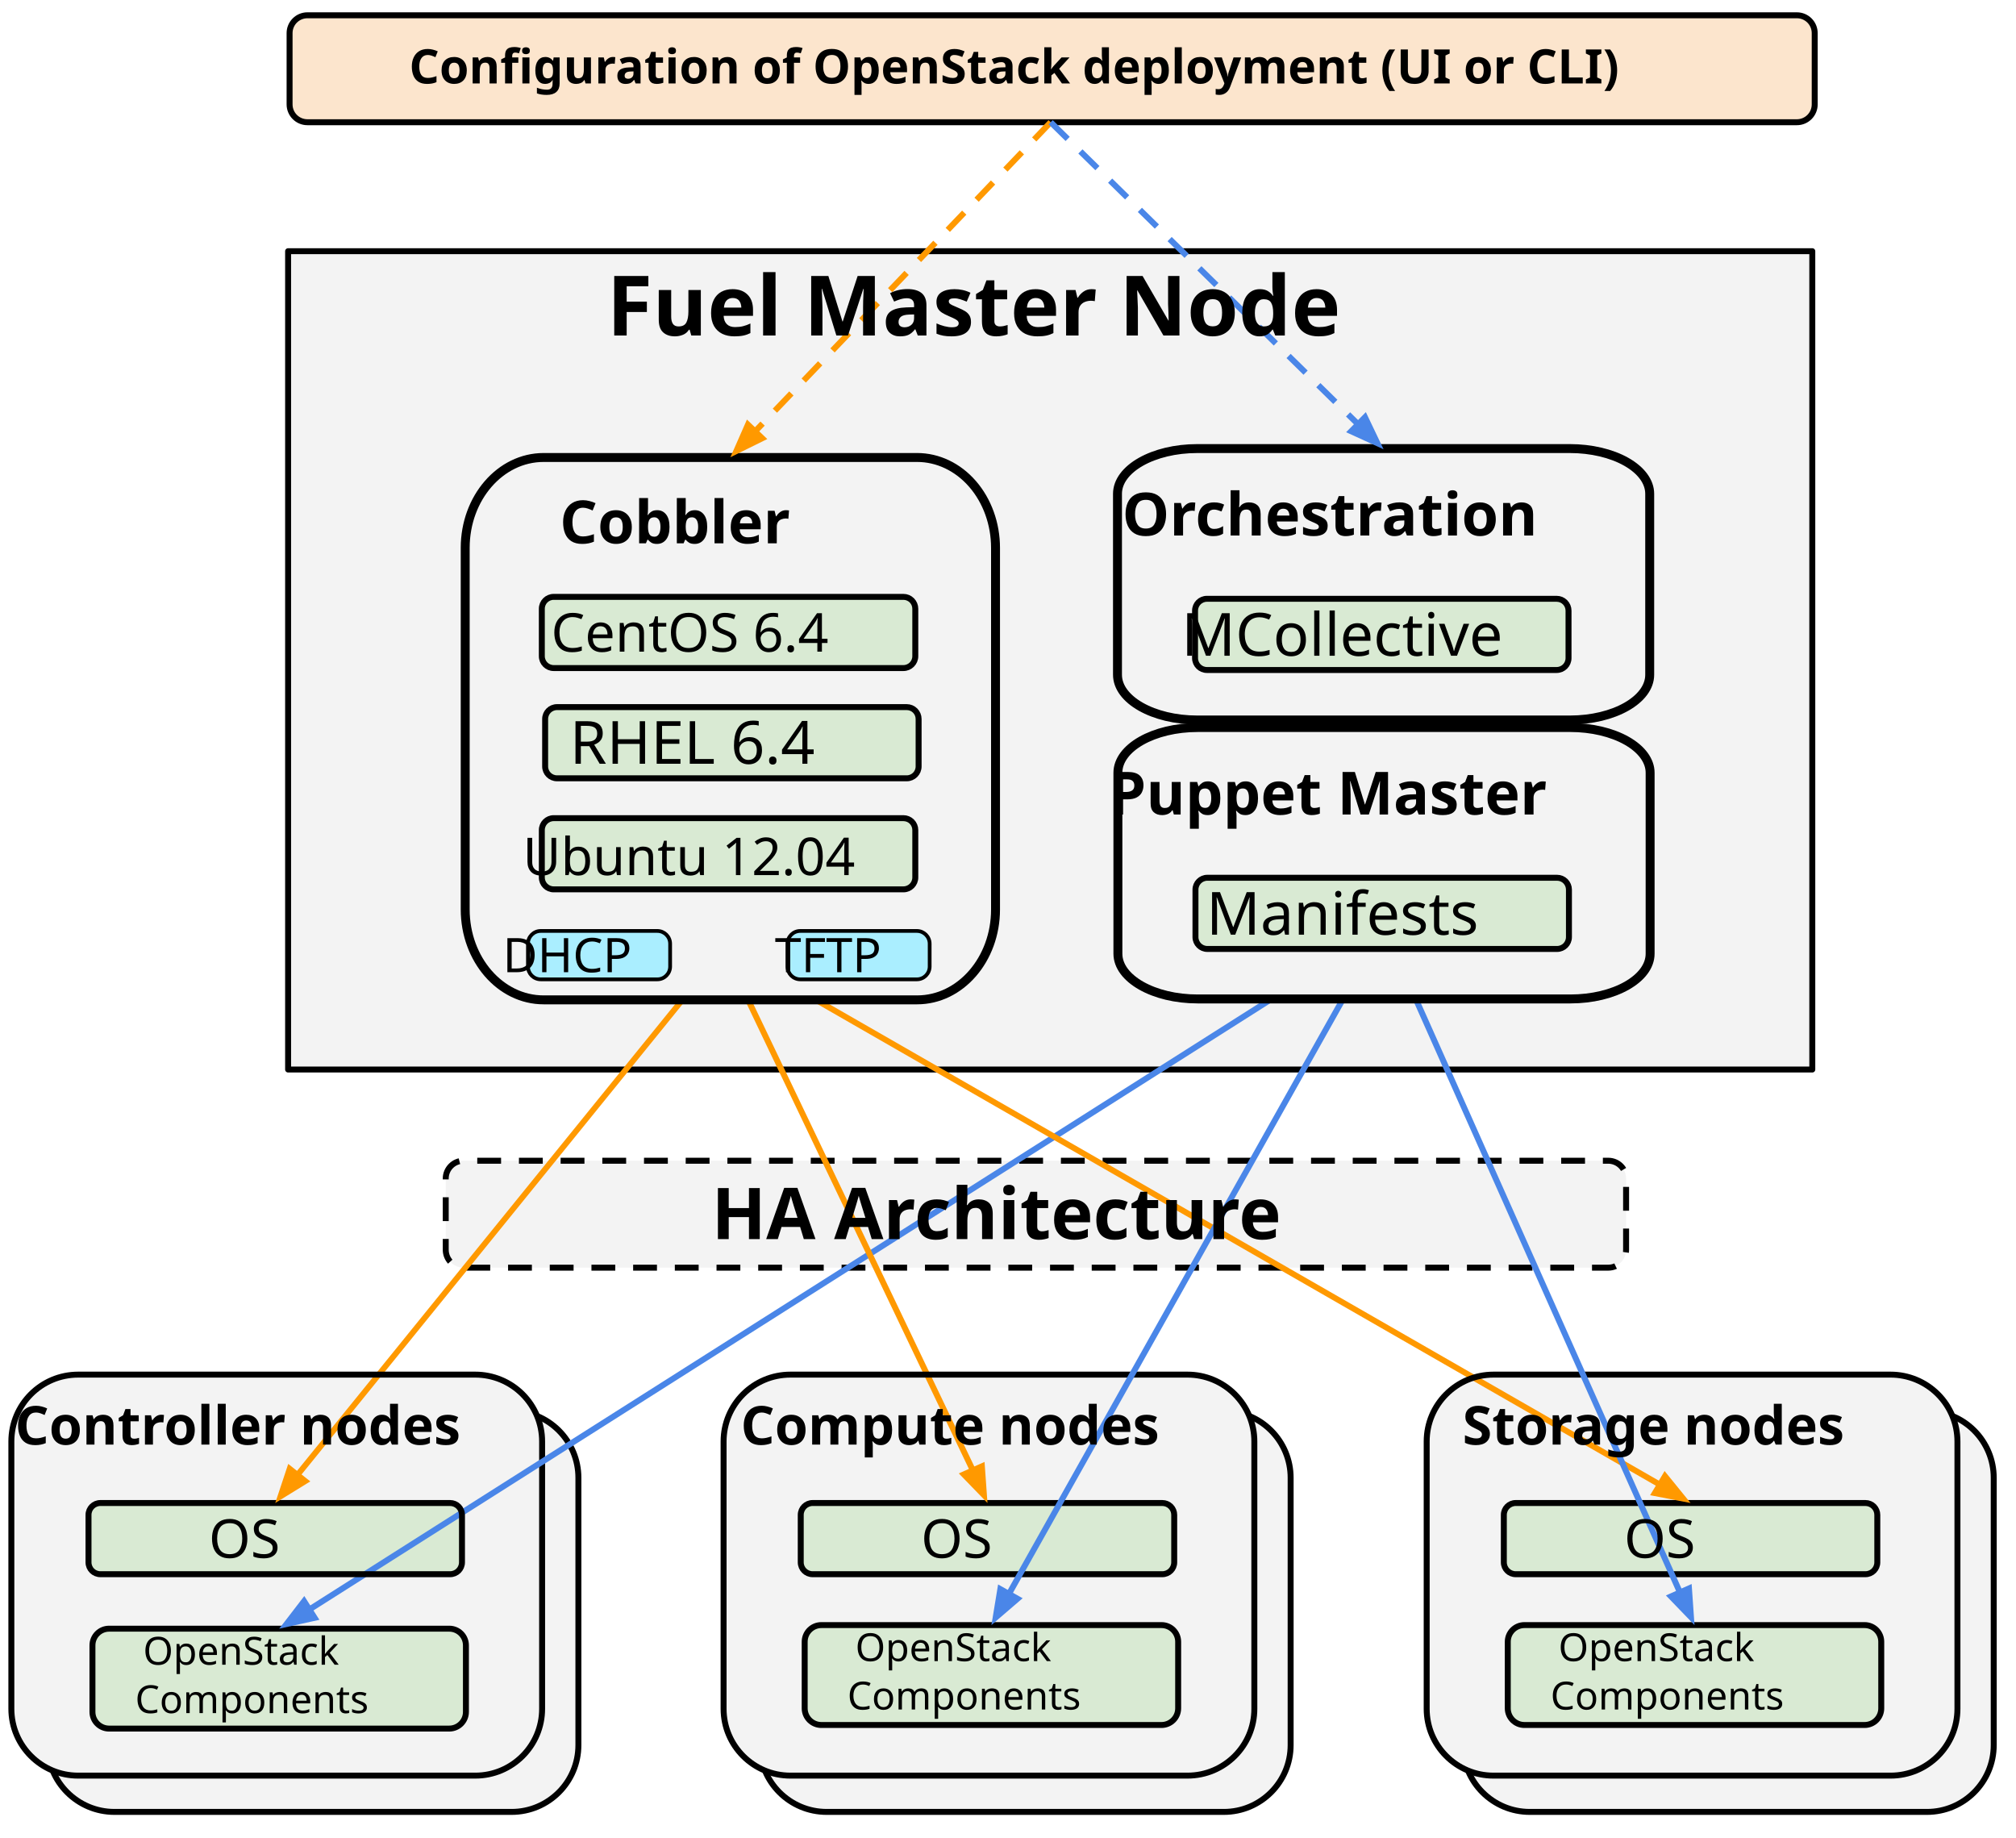
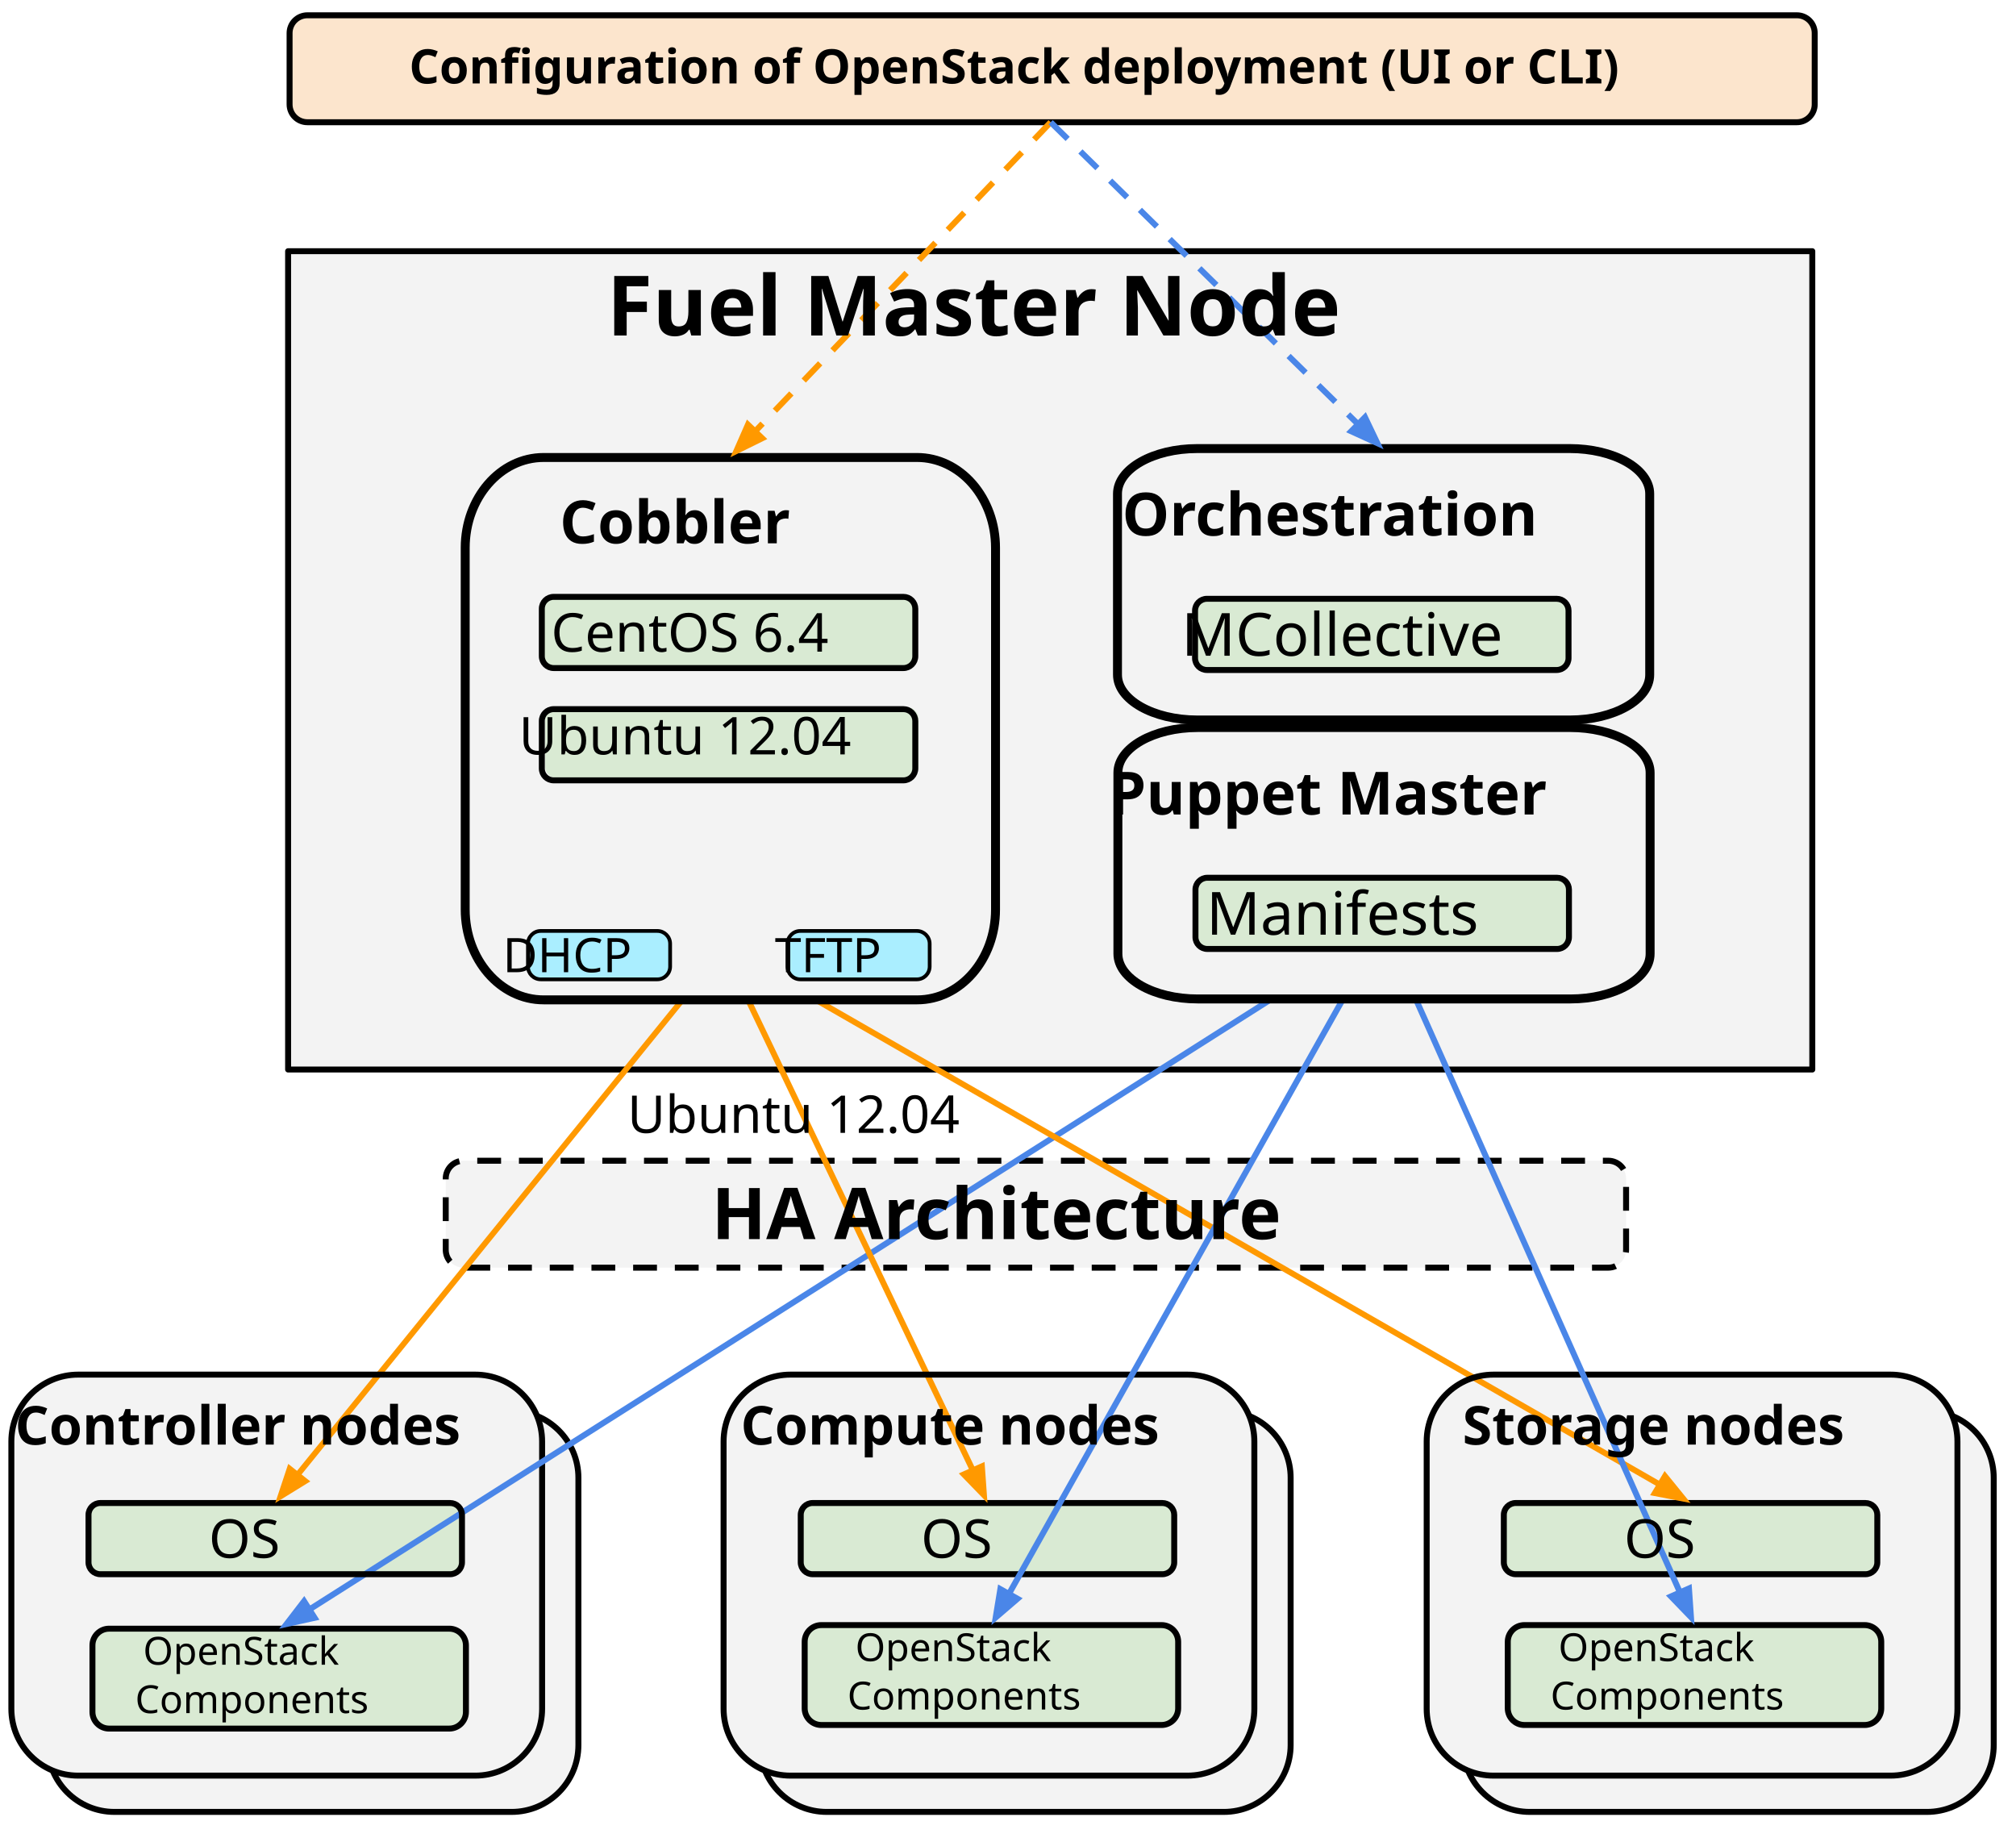
<svg xmlns="http://www.w3.org/2000/svg" version="1.1" viewBox="0.0 0.0 677.0 617.0" stroke-miterlimit="10" id="svg2" width="100%" height="100%" stroke-linecap="square" stroke="none" fill="none">
  <defs id="defs187" />
  <clipPath id="p.0">
    <path d="m0 0l677.0 0l0 617.0l-677.0 0l0 -617.0z" clip-rule="nonzero" id="path5" />
  </clipPath>
  <g clip-path="url(#p.0)" id="g7">
    <path d="m 97.403,84.255 511.842,0 0,274.772 -511.842,0 z" id="path17" style="fill:#f3f3f3;fill-rule:nonzero" />
    <path d="m 375.266,165.808 0,0 c 0,-8.389 11.996,-15.19 26.793,-15.19 l 125.14,0 c 7.106,0 13.921,1.6 18.946,4.449 5.025,2.849 7.848,6.712 7.848,10.741 l 0,60.758 c 0,8.389 -11.996,15.19 -26.793,15.19 l -125.14,0 c -14.797,0 -26.793,-6.801 -26.793,-15.19 z" id="path35" style="fill:#f3f3f3;fill-rule:nonzero" />
    <path d="m0 0l677.814 0l0 617.344l-677.814 0z" id="path9" fill-rule="nonzero" fill-opacity="0.0" fill="#000000" />
    <path d="m 401.314,205.045 0,0 c 0,-2.2 1.784,-3.984 3.984,-3.984 l 117.449,0 c 1.057,0 2.07,0.42 2.817,1.167 0.747,0.747 1.167,1.761 1.167,2.817 l 0,15.937 c 0,2.2 -1.784,3.984 -3.984,3.984 l -117.449,0 0,0 c -2.2,0 -3.984,-1.784 -3.984,-3.984 z" id="path41" style="fill:#d9ead3;fill-rule:nonzero" />
    <path d="m149.684 395.726l0 0c0 -3.305 2.679 -5.984 5.984 -5.984l384.409 0c1.587 0 3.109 0.63 4.232 1.753c1.122 1.122 1.753 2.644 1.753 4.232l0 23.937c0 3.305 -2.679 5.984 -5.984 5.984l-384.409 0c-3.305 0 -5.984 -2.679 -5.984 -5.984z" id="path11" fill-rule="nonzero" fill="#f3f3f3" />
    <path d="m 401.314,205.045 0,0 c 0,-2.2 1.784,-3.984 3.984,-3.984 l 117.449,0 c 1.057,0 2.07,0.42 2.817,1.167 0.747,0.747 1.167,1.761 1.167,2.817 l 0,15.937 c 0,2.2 -1.784,3.984 -3.984,3.984 l -117.449,0 0,0 c -2.2,0 -3.984,-1.784 -3.984,-3.984 z" id="path43" style="stroke:#000000;stroke-width:2;stroke-linecap:butt;stroke-linejoin:round" />
    <path d="m149.684 395.726l0 0c0 -3.305 2.679 -5.984 5.984 -5.984l384.409 0c1.587 0 3.109 0.63 4.232 1.753c1.122 1.122 1.753 2.644 1.753 4.232l0 23.937c0 3.305 -2.679 5.984 -5.984 5.984l-384.409 0c-3.305 0 -5.984 -2.679 -5.984 -5.984z" id="path13" stroke-dasharray="8.0,6.0" stroke-linejoin="round" stroke-linecap="butt" stroke-width="2.0" stroke="#000000" fill-rule="nonzero" />
    <path d="m96.75 84.347l511.842 0l0 274.772l-511.842 0z" id="path19" stroke-linejoin="round" stroke-linecap="butt" stroke-width="2.0" stroke="#000000" fill-rule="nonzero" />
    <path d="m16 496.191l0 0c0 -12.394 10.047 -22.441 22.441 -22.441l133.353 0c5.952 0 11.66 2.364 15.868 6.573c4.209 4.209 6.573 9.917 6.573 15.868l0 89.763c0 12.394 -10.047 22.441 -22.441 22.441l-133.353 0l0 0c-12.394 0 -22.441 -10.047 -22.441 -22.441z" id="path47" fill-rule="nonzero" fill="#f3f3f3" />
    <path d="m16 496.191l0 0c0 -12.394 10.047 -22.441 22.441 -22.441l133.353 0c5.952 0 11.66 2.364 15.868 6.573c4.209 4.209 6.573 9.917 6.573 15.868l0 89.763c0 12.394 -10.047 22.441 -22.441 22.441l-133.353 0l0 0c-12.394 0 -22.441 -10.047 -22.441 -22.441z" id="path49" stroke-linejoin="round" stroke-linecap="butt" stroke-width="2.0" stroke="#000000" fill-rule="nonzero" />
    <path d="m3.813 484.004l0 0c0 -12.394 10.047 -22.441 22.441 -22.441l133.353 0c5.952 0 11.66 2.364 15.868 6.573c4.209 4.209 6.573 9.917 6.573 15.868l0 89.763c0 12.394 -10.047 22.441 -22.441 22.441l-133.353 0l0 0c-12.394 0 -22.441 -10.047 -22.441 -22.441z" id="path51" fill-rule="nonzero" fill="#f3f3f3" />
    <path d="M 242.356,319.429 99.848,495.295" id="path127" style="stroke:#ff9900;stroke-width:1.938;stroke-linecap:butt;stroke-linejoin:round" />
    <path d="m3.813 484.004l0 0c0 -12.394 10.047 -22.441 22.441 -22.441l133.353 0c5.952 0 11.66 2.364 15.868 6.573c4.209 4.209 6.573 9.917 6.573 15.868l0 89.763c0 12.394 -10.047 22.441 -22.441 22.441l-133.353 0l0 0c-12.394 0 -22.441 -10.047 -22.441 -22.441z" id="path53" stroke-linejoin="round" stroke-linecap="butt" stroke-width="2.0" stroke="#000000" fill-rule="nonzero" />
    <path d="m29.722 508.657l0 0c0 -2.201 1.784 -3.984 3.984 -3.984l117.449 0c1.057 0 2.07 0.42 2.817 1.167c0.747 0.747 1.167 1.761 1.167 2.817l0 15.937c0 2.2 -1.784 3.984 -3.984 3.984l-117.449 0l0 0c-2.2 0 -3.984 -1.784 -3.984 -3.984z" id="path63" fill-rule="nonzero" fill="#d9ead3" />
    <path d="M 463.649,312.158 103.883,540.434" id="path145" style="stroke:#4a86e8;stroke-width:2;stroke-linecap:butt;stroke-linejoin:round" />
    <path d="m29.722 508.657l0 0c0 -2.201 1.784 -3.984 3.984 -3.984l117.449 0c1.057 0 2.07 0.42 2.817 1.167c0.747 0.747 1.167 1.761 1.167 2.817l0 15.937c0 2.2 -1.784 3.984 -3.984 3.984l-117.449 0l0 0c-2.2 0 -3.984 -1.784 -3.984 -3.984z" id="path65" stroke-linejoin="round" stroke-linecap="butt" stroke-width="2.0" stroke="#000000" fill-rule="nonzero" />
    <path d="m31.046 552.461l0 0c0 -3.088 2.503 -5.591 5.591 -5.591l114.236 0c1.483 0 2.905 0.589 3.953 1.637c1.048 1.048 1.637 2.47 1.637 3.953l0 22.362c0 3.088 -2.503 5.591 -5.591 5.591l-114.236 0c-3.088 0 -5.591 -2.503 -5.591 -5.591z" id="path69" fill-rule="nonzero" fill="#d9ead3" />
    <path d="m31.046 552.461l0 0c0 -3.088 2.503 -5.591 5.591 -5.591l114.236 0c1.483 0 2.905 0.589 3.953 1.637c1.048 1.048 1.637 2.47 1.637 3.953l0 22.362c0 3.088 -2.503 5.591 -5.591 5.591l-114.236 0c-3.088 0 -5.591 -2.503 -5.591 -5.591z" id="path71" stroke-linejoin="round" stroke-linecap="butt" stroke-width="2.0" stroke="#000000" fill-rule="nonzero" />
    <path d="m255.178 496.191l0 0c0 -12.394 10.047 -22.441 22.441 -22.441l133.353 0c5.952 0 11.66 2.364 15.868 6.573c4.209 4.209 6.573 9.917 6.573 15.868l0 89.763c0 12.394 -10.047 22.441 -22.441 22.441l-133.353 0l0 0c-12.394 0 -22.441 -10.047 -22.441 -22.441z" id="path77" fill-rule="nonzero" fill="#f3f3f3" />
    <path d="m255.178 496.191l0 0c0 -12.394 10.047 -22.441 22.441 -22.441l133.353 0c5.952 0 11.66 2.364 15.868 6.573c4.209 4.209 6.573 9.917 6.573 15.868l0 89.763c0 12.394 -10.047 22.441 -22.441 22.441l-133.353 0l0 0c-12.394 0 -22.441 -10.047 -22.441 -22.441z" id="path79" stroke-linejoin="round" stroke-linecap="butt" stroke-width="2.0" stroke="#000000" fill-rule="nonzero" />
    <path d="m242.991 484.004l0 0c0 -12.394 10.047 -22.441 22.441 -22.441l133.353 0c5.952 0 11.66 2.364 15.868 6.573c4.209 4.209 6.573 9.917 6.573 15.868l0 89.763c0 12.394 -10.047 22.441 -22.441 22.441l-133.353 0l0 0c-12.394 0 -22.441 -10.047 -22.441 -22.441z" id="path81" fill-rule="nonzero" fill="#f3f3f3" />
    <path d="m 242.974,318.475 83.741,175.248" id="path133" style="stroke:#ff9900;stroke-width:1.989;stroke-linecap:butt;stroke-linejoin:round" />
    <path d="m242.991 484.004l0 0c0 -12.394 10.047 -22.441 22.441 -22.441l133.353 0c5.952 0 11.66 2.364 15.868 6.573c4.209 4.209 6.573 9.917 6.573 15.868l0 89.763c0 12.394 -10.047 22.441 -22.441 22.441l-133.353 0l0 0c-12.394 0 -22.441 -10.047 -22.441 -22.441z" id="path83" stroke-linejoin="round" stroke-linecap="butt" stroke-width="2.0" stroke="#000000" fill-rule="nonzero" />
    <path d="m268.9 508.657l0 0c0 -2.201 1.784 -3.984 3.984 -3.984l117.449 0c1.057 0 2.07 0.42 2.817 1.167c0.747 0.747 1.167 1.761 1.167 2.817l0 15.937c0 2.2 -1.784 3.984 -3.984 3.984l-117.449 0l0 0c-2.2 0 -3.984 -1.784 -3.984 -3.984z" id="path87" fill-rule="nonzero" fill="#d9ead3" />
    <path d="m268.9 508.657l0 0c0 -2.201 1.784 -3.984 3.984 -3.984l117.449 0c1.057 0 2.07 0.42 2.817 1.167c0.747 0.747 1.167 1.761 1.167 2.817l0 15.937c0 2.2 -1.784 3.984 -3.984 3.984l-117.449 0l0 0c-2.2 0 -3.984 -1.784 -3.984 -3.984z" id="path89" stroke-linejoin="round" stroke-linecap="butt" stroke-width="2.0" stroke="#000000" fill-rule="nonzero" />
    <path d="m270.225 551.255l0 0c0 -3.088 2.503 -5.591 5.591 -5.591l114.236 0c1.483 0 2.905 0.589 3.953 1.637c1.048 1.048 1.637 2.47 1.637 3.953l0 22.362c0 3.088 -2.503 5.591 -5.591 5.591l-114.236 0c-3.088 0 -5.591 -2.503 -5.591 -5.591z" id="path93" fill-rule="nonzero" fill="#d9ead3" />
    <path d="m270.225 551.255l0 0c0 -3.088 2.503 -5.591 5.591 -5.591l114.236 0c1.483 0 2.905 0.589 3.953 1.637c1.048 1.048 1.637 2.47 1.637 3.953l0 22.362c0 3.088 -2.503 5.591 -5.591 5.591l-114.236 0c-3.088 0 -5.591 -2.503 -5.591 -5.591z" id="path95" stroke-linejoin="round" stroke-linecap="butt" stroke-width="2.0" stroke="#000000" fill-rule="nonzero" />
    <path d="m491.286 496.191l0 0c0 -12.394 10.047 -22.441 22.441 -22.441l133.353 0c5.952 0 11.66 2.364 15.868 6.573c4.209 4.209 6.573 9.917 6.573 15.868l0 89.763c0 12.394 -10.047 22.441 -22.441 22.441l-133.353 0l0 0c-12.394 0 -22.441 -10.047 -22.441 -22.441z" id="path101" fill-rule="nonzero" fill="#f3f3f3" />
    <path d="m491.286 496.191l0 0c0 -12.394 10.047 -22.441 22.441 -22.441l133.353 0c5.952 0 11.66 2.364 15.868 6.573c4.209 4.209 6.573 9.917 6.573 15.868l0 89.763c0 12.394 -10.047 22.441 -22.441 22.441l-133.353 0l0 0c-12.394 0 -22.441 -10.047 -22.441 -22.441z" id="path103" stroke-linejoin="round" stroke-linecap="butt" stroke-width="2.0" stroke="#000000" fill-rule="nonzero" />
    <path d="m479.099 484.004l0 0c0 -12.394 10.047 -22.441 22.441 -22.441l133.353 0c5.952 0 11.66 2.364 15.868 6.573c4.209 4.209 6.573 9.917 6.573 15.868l0 89.763c0 12.394 -10.047 22.441 -22.441 22.441l-133.353 0l0 0c-12.394 0 -22.441 -10.047 -22.441 -22.441z" id="path105" fill-rule="nonzero" fill="#f3f3f3" />
    <path d="M 243.943,318.464 557.437,498.524" id="path139" style="stroke:#ff9900;stroke-width:1.967;stroke-linecap:butt;stroke-linejoin:round" />
    <path d="m479.099 484.004l0 0c0 -12.394 10.047 -22.441 22.441 -22.441l133.353 0c5.952 0 11.66 2.364 15.868 6.573c4.209 4.209 6.573 9.917 6.573 15.868l0 89.763c0 12.394 -10.047 22.441 -22.441 22.441l-133.353 0l0 0c-12.394 0 -22.441 -10.047 -22.441 -22.441z" id="path107" stroke-linejoin="round" stroke-linecap="butt" stroke-width="2.0" stroke="#000000" fill-rule="nonzero" />
    <path d="m505.008 508.657l0 0c0 -2.201 1.784 -3.984 3.984 -3.984l117.449 0c1.057 0 2.07 0.42 2.817 1.167c0.747 0.747 1.167 1.761 1.167 2.817l0 15.937c0 2.2 -1.784 3.984 -3.984 3.984l-117.449 0l0 0c-2.201 0 -3.984 -1.784 -3.984 -3.984z" id="path111" fill-rule="nonzero" fill="#d9ead3" />
    <path d="m505.008 508.657l0 0c0 -2.201 1.784 -3.984 3.984 -3.984l117.449 0c1.057 0 2.07 0.42 2.817 1.167c0.747 0.747 1.167 1.761 1.167 2.817l0 15.937c0 2.2 -1.784 3.984 -3.984 3.984l-117.449 0l0 0c-2.201 0 -3.984 -1.784 -3.984 -3.984z" id="path113" stroke-linejoin="round" stroke-linecap="butt" stroke-width="2.0" stroke="#000000" fill-rule="nonzero" />
    <path d="m506.332 551.255l0 0c0 -3.088 2.503 -5.591 5.591 -5.591l114.236 0c1.483 0 2.905 0.589 3.953 1.637c1.048 1.048 1.637 2.47 1.637 3.953l0 22.362c0 3.088 -2.503 5.591 -5.591 5.591l-114.236 0c-3.088 0 -5.591 -2.503 -5.591 -5.591z" id="path117" fill-rule="nonzero" fill="#d9ead3" />
    <path d="m506.332 551.255l0 0c0 -3.088 2.503 -5.591 5.591 -5.591l114.236 0c1.483 0 2.905 0.589 3.953 1.637c1.048 1.048 1.637 2.47 1.637 3.953l0 22.362c0 3.088 -2.503 5.591 -5.591 5.591l-114.236 0c-3.088 0 -5.591 -2.503 -5.591 -5.591z" id="path119" stroke-linejoin="round" stroke-linecap="butt" stroke-width="2.0" stroke="#000000" fill-rule="nonzero" />
    <path d="m245.266 311.617l-152.836 193.055" id="path125" fill-rule="nonzero" fill-opacity="0.0" fill="#000000" />
    <path d="m 156.221,183.965 0,0 c 0,-16.764 11.786,-30.353 26.325,-30.353 l 125.44,0 c 6.982,0 13.678,3.198 18.615,8.89 4.937,5.692 7.711,13.413 7.711,21.463 l 0,121.41 c 0,16.764 -11.786,30.353 -26.325,30.353 l -125.44,0 c -14.539,0 -26.325,-13.59 -26.325,-30.353 z" id="path23" style="fill:#f3f3f3;fill-rule:nonzero" />
    <path d="m97.289 493.213l-3.044 9.167l8.224 -5.066z" id="path129" stroke-linecap="butt" stroke-width="2.0" stroke="#ff9900" fill-rule="evenodd" fill="#ff9900" />
    <path d="m245.266 311.617l86.343 193.055" id="path131" fill-rule="nonzero" fill-opacity="0.0" fill="#000000" />
    <path d="m181.952 204.398l0 0c0 -2.2 1.784 -3.984 3.984 -3.984l117.449 0c1.057 0 2.07 0.42 2.817 1.167c0.747 0.747 1.167 1.761 1.167 2.817l0 15.937c0 2.2 -1.784 3.984 -3.984 3.984l-117.449 0l0 0c-2.2 0 -3.984 -1.784 -3.984 -3.984z" id="path29" fill-rule="nonzero" fill="#d9ead3" />
    <path d="m323.694 495.067l6.721 6.937l-0.69 -9.634z" id="path135" stroke-linecap="butt" stroke-width="2.0" stroke="#ff9900" fill-rule="evenodd" fill="#ff9900" />
    <path d="m245.266 311.617l322.45 193.055" id="path137" fill-rule="nonzero" fill-opacity="0.0" fill="#000000" />
    <path d="m181.952 204.398l0 0c0 -2.2 1.784 -3.984 3.984 -3.984l117.449 0c1.057 0 2.07 0.42 2.817 1.167c0.747 0.747 1.167 1.761 1.167 2.817l0 15.937c0 2.2 -1.784 3.984 -3.984 3.984l-117.449 0l0 0c-2.2 0 -3.984 -1.784 -3.984 -3.984z" id="path31" stroke-linejoin="round" stroke-linecap="butt" stroke-width="2.0" stroke="#000000" fill-rule="nonzero" />
    <path d="m464.629 311.178l-125.82 224.024" id="path151" stroke-linejoin="round" stroke-linecap="butt" stroke-width="2.0" stroke="#4a86e8" fill-rule="evenodd" />
    <path d="m555.724 501.342l9.484 1.828l-6.09 -7.497z" id="path141" stroke-linecap="butt" stroke-width="2.0" stroke="#ff9900" fill-rule="evenodd" fill="#ff9900" />
    <path d="m464.629 311.178l99.53 223.524" id="path157" stroke-linejoin="round" stroke-linecap="butt" stroke-width="2.0" stroke="#4a86e8" fill-rule="evenodd" />
    <path d="m464.629 311.178l-370.874 235.692" id="path143" fill-rule="nonzero" fill-opacity="0.0" fill="#000000" />
    <path d="m183.065 241.414l0 0c0 -2.2 1.784 -3.984 3.984 -3.984l117.449 0c1.057 0 2.07 0.42 2.817 1.167c0.747 0.747 1.167 1.761 1.167 2.817l0 15.937c0 2.2 -1.784 3.984 -3.984 3.984l-117.449 0l0 0c-2.2 0 -3.984 -1.784 -3.984 -3.984z" id="path57" fill-rule="nonzero" fill="#d9ead3" />
    <path d="m 375.266,165.808 0,0 c 0,-8.389 11.996,-15.19 26.793,-15.19 l 125.14,0 c 7.106,0 13.921,1.6 18.946,4.449 5.025,2.849 7.848,6.712 7.848,10.741 l 0,60.758 c 0,8.389 -11.996,15.19 -26.793,15.19 l -125.14,0 c -14.797,0 -26.793,-6.801 -26.793,-15.19 z" id="path37" style="stroke:#000000;stroke-width:3;stroke-linecap:butt;stroke-linejoin:round;stroke-miterlimit:10;stroke-dasharray:none" />
    <path d="m102.111 537.646l-5.888 7.656l9.432 -2.08z" id="path147" stroke-linecap="butt" stroke-width="2.0" stroke="#4a86e8" fill-rule="evenodd" fill="#4a86e8" />
    <path d="m464.629 311.178l-131.696 234.487" id="path149" fill-rule="nonzero" fill-opacity="0.0" fill="#000000" />
-     <path d="m183.065 241.414l0 0c0 -2.2 1.784 -3.984 3.984 -3.984l117.449 0c1.057 0 2.07 0.42 2.817 1.167c0.747 0.747 1.167 1.761 1.167 2.817l0 15.937c0 2.2 -1.784 3.984 -3.984 3.984l-117.449 0l0 0c-2.2 0 -3.984 -1.784 -3.984 -3.984z" id="path59" stroke-linejoin="round" stroke-linecap="butt" stroke-width="2.0" stroke="#000000" fill-rule="nonzero" />
    <path d="m335.929 533.584l-1.564 9.531l7.325 -6.296z" id="path153" stroke-linecap="butt" stroke-width="2.0" stroke="#4a86e8" fill-rule="evenodd" fill="#4a86e8" />
    <text xml:space="preserve" style="font-size:28px;font-style:normal;font-variant:normal;font-weight:bold;font-stretch:normal;text-align:center;line-height:125%;letter-spacing:0px;word-spacing:0px;text-anchor:middle;fill:#000000;fill-opacity:1;stroke:none;font-family:PT Sans;-inkscape-font-specification:PT Sans Bold" x="464.782" y="179.819" id="text3180">
      <tspan id="tspan3182" x="464.782" y="179.819" style="font-size:20px;font-style:normal;font-variant:normal;font-weight:bold;font-stretch:normal;font-family:PT Sans;-inkscape-font-specification:PT Sans Bold">Orchestration</tspan>
    </text>
    <path d="m464.629 311.178l104.412 234.487" id="path155" fill-rule="nonzero" fill-opacity="0.0" fill="#000000" />
    <text xml:space="preserve" style="font-size:20px;font-style:normal;font-weight:normal;text-align:center;line-height:125%;letter-spacing:0px;word-spacing:0px;text-anchor:middle;fill:#000000;fill-opacity:1;stroke:none;font-family:PT Sans;-inkscape-font-specification:PT Sans;font-stretch:normal;font-variant:normal" x="463.701" y="220.172" id="text3196">
      <tspan x="463.701" y="220.172" id="tspan3954">MCollective</tspan>
    </text>
    <path d="m561.142 536.046l6.71 6.948l-0.674 -9.635z" id="path159" stroke-linecap="butt" stroke-width="2.0" stroke="#4a86e8" fill-rule="evenodd" fill="#4a86e8" />
    <path d="m 97.246,11.117 0,0 c 0,-3.305 2.679,-5.984 5.984,-5.984 l 500.189,0 c 1.587,0 3.109,0.63 4.232,1.753 1.122,1.122 1.753,2.644 1.753,4.232 l 0,23.937 c 0,3.305 -2.679,5.984 -5.984,5.984 l -500.189,0 c -3.305,0 -5.984,-2.679 -5.984,-5.984 z" id="path161" style="fill:#fce5cd;fill-rule:nonzero;stroke:#000000;stroke-opacity:1;stroke-width:2;stroke-miterlimit:10;stroke-dasharray:none" />
    <path d="m352.828 41.038l-107.562 112.5" id="path167" fill-rule="nonzero" fill-opacity="0.0" fill="#000000" />
    <path d="m352.828 41.038l-99.269 103.827" id="path169" stroke-dasharray="8.0,6.0" stroke-linejoin="round" stroke-linecap="butt" stroke-width="2.0" stroke="#ff9900" fill-rule="evenodd" />
    <path d="m 156.221,183.965 0,0 c 0,-16.764 11.786,-30.353 26.325,-30.353 l 125.44,0 c 6.982,0 13.678,3.198 18.615,8.89 4.937,5.692 7.711,13.413 7.711,21.463 l 0,121.41 c 0,16.764 -11.786,30.353 -26.325,30.353 l -125.44,0 c -14.539,0 -26.325,-13.59 -26.325,-30.353 z" id="path25" style="stroke:#000000;stroke-width:3;stroke-linecap:butt;stroke-linejoin:round;stroke-miterlimit:10;stroke-dasharray:none" />
    <path d="m251.172 142.582l-3.885 8.843l8.66 -4.277z" id="path171" stroke-linecap="butt" stroke-width="2.0" stroke="#ff9900" fill-rule="evenodd" fill="#ff9900" />
    <path d="m352.828 41.038l111.801 109.825" id="path173" fill-rule="nonzero" fill-opacity="0.0" fill="#000000" />
    <path d="m352.828 41.038l103.24 101.415" id="path175" stroke-dasharray="8.0,6.0" stroke-linejoin="round" stroke-linecap="butt" stroke-width="2.0" stroke="#4a86e8" fill-rule="evenodd" />
    <path d="m453.753 144.81l8.79 4.004l-4.16 -8.717z" id="path177" stroke-linecap="butt" stroke-width="2.0" stroke="#4a86e8" fill-rule="evenodd" fill="#4a86e8" />
-     <path d="m181.952 278.7l0 0c0 -2.2 1.784 -3.984 3.984 -3.984l117.449 0c1.057 0 2.07 0.42 2.817 1.167c0.747 0.747 1.167 1.761 1.167 2.817l0 15.937c0 2.201 -1.784 3.984 -3.984 3.984l-117.449 0l0 0c-2.2 0 -3.984 -1.784 -3.984 -3.984z" id="path179" fill-rule="nonzero" fill="#d9ead3" />
-     <path d="m181.952 278.7l0 0c0 -2.2 1.784 -3.984 3.984 -3.984l117.449 0c1.057 0 2.07 0.42 2.817 1.167c0.747 0.747 1.167 1.761 1.167 2.817l0 15.937c0 2.201 -1.784 3.984 -3.984 3.984l-117.449 0l0 0c-2.2 0 -3.984 -1.784 -3.984 -3.984z" id="path181" stroke-linejoin="round" stroke-linecap="butt" stroke-width="2.0" stroke="#000000" fill-rule="nonzero" />
+     <path d="m 181.952,242.098 0,0 c 0,-2.2 1.784,-3.984 3.984,-3.984 l 117.449,0 c 1.057,0 2.07,0.42 2.817,1.167 0.747,0.747 1.167,1.761 1.167,2.817 l 0,15.937 c 0,2.2 -1.784,3.984 -3.984,3.984 l -117.449,0 0,0 c -2.2,0 -3.984,-1.784 -3.984,-3.984 z" id="path181" style="stroke:#000000;stroke-width:2;stroke-linecap:butt;stroke-linejoin:round" />
    <text xml:space="preserve" style="font-size:20px;font-style:normal;font-variant:normal;font-weight:bold;font-stretch:normal;text-align:center;line-height:125%;letter-spacing:0px;word-spacing:0px;text-anchor:middle;fill:#000000;fill-opacity:1;stroke:none;font-family:PT Sans;-inkscape-font-specification:PT Sans Bold" x="353.536" y="28.025" id="text3166">
      <tspan id="tspan3168" x="353.536" y="28.025" style="font-size:16px;font-style:normal;font-variant:normal;font-weight:bold;font-stretch:normal;font-family:PT Sans;-inkscape-font-specification:PT Sans Bold">Configuration of OpenStack deployment (UI or CLI)</tspan>
    </text>
    <text xml:space="preserve" style="font-size:28px;font-style:normal;font-variant:normal;font-weight:bold;font-stretch:normal;text-align:center;line-height:125%;letter-spacing:0px;word-spacing:0px;text-anchor:middle;fill:#000000;fill-opacity:1;stroke:none;font-family:PT Sans;-inkscape-font-specification:PT Sans Bold" x="244.866" y="182.433" id="text3176">
      <tspan id="tspan3178" x="244.866" y="182.433" style="font-size:20px;font-style:normal;font-variant:normal;font-weight:bold;font-stretch:normal;font-family:PT Sans;-inkscape-font-specification:PT Sans Bold">Cobbler</tspan>
    </text>
    <text xml:space="preserve" style="font-size:20px;font-style:normal;font-weight:normal;text-align:center;line-height:125%;letter-spacing:0px;word-spacing:0px;text-anchor:middle;fill:#000000;fill-opacity:1;stroke:none;font-family:PT Sans;-inkscape-font-specification:PT Sans;font-stretch:normal;font-variant:normal" x="244.652" y="218.813" id="text3184">
      <tspan id="tspan3186" x="244.652" y="218.813" style="font-size:18px;-inkscape-font-specification:PT Sans;font-family:PT Sans;font-weight:normal;font-style:normal;font-stretch:normal;font-variant:normal">CentOS 6.4</tspan>
    </text>
-     <text xml:space="preserve" style="font-size:20px;font-style:normal;font-weight:normal;text-align:center;line-height:125%;letter-spacing:0px;word-spacing:0px;text-anchor:middle;fill:#000000;fill-opacity:1;stroke:none;font-family:PT Sans;-inkscape-font-specification:PT Sans;font-stretch:normal;font-variant:normal" x="245.476" y="256.448" id="text3188">
-       <tspan id="tspan3190" x="245.476" y="256.448">RHEL 6.4</tspan>
-     </text>
-     <text xml:space="preserve" style="font-size:20px;font-style:normal;font-variant:normal;font-weight:normal;font-stretch:normal;text-align:center;line-height:125%;letter-spacing:0px;word-spacing:0px;text-anchor:middle;fill:#000000;fill-opacity:1;stroke:none;font-family:PT Sans;-inkscape-font-specification:PT Sans" x="244.358" y="293.827" id="text3192">
-       <tspan id="tspan3194" x="244.358" y="293.827" style="font-size:17.5px">Ubuntu 12.04</tspan>
+     <text xml:space="preserve" style="font-size:20px;font-style:normal;font-variant:normal;font-weight:normal;font-stretch:normal;text-align:center;line-height:125%;letter-spacing:0px;word-spacing:0px;text-anchor:middle;fill:#000000;fill-opacity:1;stroke:none;font-family:PT Sans;-inkscape-font-specification:PT Sans" x="243.051" y="253.303" id="text3192">
+       <tspan id="tspan3194" x="243.051" y="253.303" style="font-size:17.5px">Ubuntu 12.04</tspan>
    </text>
    <text xml:space="preserve" style="font-size:20px;font-style:normal;font-variant:normal;font-weight:bold;font-stretch:normal;text-align:center;line-height:125%;letter-spacing:0px;word-spacing:0px;text-anchor:middle;fill:#000000;fill-opacity:1;stroke:none;font-family:PT Sans;-inkscape-font-specification:PT Sans Bold" x="347.571" y="416.059" id="text3200">
      <tspan id="tspan3202" x="347.571" y="416.059" style="font-size:24px;font-style:normal;font-variant:normal;font-weight:bold;font-stretch:normal;font-family:PT Sans;-inkscape-font-specification:PT Sans Bold">HA Architecture</tspan>
    </text>
    <text xml:space="preserve" style="font-size:20px;font-style:normal;font-variant:normal;font-weight:bold;font-stretch:normal;text-align:center;line-height:125%;letter-spacing:0px;word-spacing:0px;text-anchor:middle;fill:#000000;fill-opacity:1;stroke:none;font-family:PT Sans;-inkscape-font-specification:PT Sans Bold" x="92.83" y="485.051" id="text3204">
      <tspan id="tspan3206" x="92.83" y="485.051" style="font-size:18px">Controller nodes</tspan>
    </text>
    <text xml:space="preserve" style="font-size:20px;font-style:normal;font-variant:normal;font-weight:bold;font-stretch:normal;text-align:center;line-height:125%;letter-spacing:0px;word-spacing:0px;text-anchor:middle;fill:#000000;fill-opacity:1;stroke:none;font-family:PT Sans;-inkscape-font-specification:PT Sans Bold" x="332.008" y="485.051" id="text3208">
      <tspan id="tspan3210" x="332.008" y="485.051" style="font-size:18px">Compute nodes</tspan>
    </text>
    <text xml:space="preserve" style="font-size:20px;font-style:normal;font-variant:normal;font-weight:bold;font-stretch:normal;text-align:center;line-height:125%;letter-spacing:0px;word-spacing:0px;text-anchor:middle;fill:#000000;fill-opacity:1;stroke:none;font-family:PT Sans;-inkscape-font-specification:PT Sans Bold" x="568.226" y="485.051" id="text3212">
      <tspan id="tspan3214" x="568.226" y="485.051" style="font-size:18px">Storage nodes</tspan>
    </text>
    <text xml:space="preserve" style="font-size:16px;font-style:normal;font-weight:normal;text-align:center;line-height:125%;letter-spacing:0px;word-spacing:0px;text-anchor:middle;fill:#000000;fill-opacity:1;stroke:none;font-family:PT Sans;-inkscape-font-specification:PT Sans;font-stretch:normal;font-variant:normal" x="92.475" y="523.072" id="text3216">
      <tspan id="tspan3218" x="92.475" y="523.072" style="font-size:18px;-inkscape-font-specification:PT Sans;font-family:PT Sans;font-weight:normal;font-style:normal;font-stretch:normal;font-variant:normal">OS</tspan>
    </text>
    <text xml:space="preserve" style="font-size:14px;font-style:normal;font-weight:normal;text-align:center;line-height:125%;letter-spacing:0px;word-spacing:0px;text-anchor:middle;fill:#000000;fill-opacity:1;stroke:none;font-family:PT Sans;-inkscape-font-specification:PT Sans;font-stretch:normal;font-variant:normal" x="93.682" y="558.961" id="text3220">
      <tspan id="tspan3222" x="93.682" y="558.961" style="font-size:13px;-inkscape-font-specification:PT Sans;font-family:PT Sans;font-weight:normal;font-style:normal;font-stretch:normal;font-variant:normal">OpenStack</tspan>
      <tspan x="93.682" y="575.211" id="tspan3224" style="font-size:13px;-inkscape-font-specification:PT Sans;font-family:PT Sans;font-weight:normal;font-style:normal;font-stretch:normal;font-variant:normal">Components</tspan>
    </text>
    <text xml:space="preserve" style="font-size:16px;font-style:normal;font-weight:normal;text-align:center;line-height:125%;letter-spacing:0px;word-spacing:0px;text-anchor:middle;fill:#000000;fill-opacity:1;stroke:none;font-family:PT Sans;-inkscape-font-specification:PT Sans;font-stretch:normal;font-variant:normal" x="331.653" y="523.072" id="text3216-1">
      <tspan id="tspan3218-7" x="331.653" y="523.072" style="font-size:18px;-inkscape-font-specification:PT Sans;font-family:PT Sans;font-weight:normal;font-style:normal;font-stretch:normal;font-variant:normal">OS</tspan>
    </text>
    <text xml:space="preserve" style="font-size:14px;font-style:normal;font-weight:normal;text-align:center;line-height:125%;letter-spacing:0px;word-spacing:0px;text-anchor:middle;fill:#000000;fill-opacity:1;stroke:none;font-family:PT Sans;-inkscape-font-specification:PT Sans;font-stretch:normal;font-variant:normal" x="332.86" y="557.755" id="text3220-4">
      <tspan id="tspan3222-0" x="332.86" y="557.755" style="font-size:13px;-inkscape-font-specification:PT Sans;font-family:PT Sans;font-weight:normal;font-style:normal;font-stretch:normal;font-variant:normal">OpenStack</tspan>
      <tspan x="332.86" y="574.005" id="tspan3224-9" style="font-size:13px;-inkscape-font-specification:PT Sans;font-family:PT Sans;font-weight:normal;font-style:normal;font-stretch:normal;font-variant:normal">Components</tspan>
    </text>
    <text xml:space="preserve" style="font-size:16px;font-style:normal;font-weight:normal;text-align:center;line-height:125%;letter-spacing:0px;word-spacing:0px;text-anchor:middle;fill:#000000;fill-opacity:1;stroke:none;font-family:PT Sans;-inkscape-font-specification:PT Sans;font-stretch:normal;font-variant:normal" x="567.76" y="523.072" id="text3216-4">
      <tspan id="tspan3218-8" x="567.76" y="523.072" style="font-size:18px;-inkscape-font-specification:PT Sans;font-family:PT Sans;font-weight:normal;font-style:normal;font-stretch:normal;font-variant:normal">OS</tspan>
    </text>
    <text xml:space="preserve" style="font-size:14px;font-style:normal;font-weight:normal;text-align:center;line-height:125%;letter-spacing:0px;word-spacing:0px;text-anchor:middle;fill:#000000;fill-opacity:1;stroke:none;font-family:PT Sans;-inkscape-font-specification:PT Sans;font-stretch:normal;font-variant:normal" x="568.968" y="557.755" id="text3220-8">
      <tspan id="tspan3222-2" x="568.968" y="557.755" style="font-size:13px;-inkscape-font-specification:PT Sans;font-family:PT Sans;font-weight:normal;font-style:normal;font-stretch:normal;font-variant:normal">OpenStack</tspan>
      <tspan x="568.968" y="574.005" id="tspan3224-4" style="font-size:13px;-inkscape-font-specification:PT Sans;font-family:PT Sans;font-weight:normal;font-style:normal;font-stretch:normal;font-variant:normal">Components</tspan>
    </text>
    <text xml:space="preserve" style="font-size:40px;font-style:normal;font-variant:normal;font-weight:bold;font-stretch:normal;text-align:center;line-height:125%;letter-spacing:0px;word-spacing:0px;text-anchor:middle;fill:#000000;fill-opacity:1;stroke:none;font-family:PT Sans;-inkscape-font-specification:PT Sans Bold" x="352.972" y="112.655" id="text3172">
      <tspan id="tspan3174" x="352.972" y="112.655" style="font-size:28px;font-style:normal;font-variant:normal;font-weight:bold;font-stretch:normal;text-align:center;text-anchor:middle;font-family:PT Sans;-inkscape-font-specification:PT Sans Bold">Fuel Master Node</tspan>
    </text>
    <rect style="fill:#aaeeff;fill-opacity:1;stroke:#000000;stroke-width:1.254;stroke-linejoin:round;stroke-opacity:1" id="rect3864" width="47.745" height="16.249" x="177.294" y="312.589" ry="4.304" />
    <text xml:space="preserve" style="font-size:16px;font-style:normal;font-weight:normal;text-align:center;line-height:125%;letter-spacing:0px;word-spacing:0px;text-anchor:middle;fill:#000000;fill-opacity:1;stroke:none;font-family:PT Sans;-inkscape-font-specification:PT Sans;font-stretch:normal;font-variant:normal" x="200.905" y="326.441" id="text3866">
      <tspan id="tspan3868" x="200.905" y="326.441">DHCP</tspan>
    </text>
    <rect style="fill:#aaeeff;fill-opacity:1;stroke:#000000;stroke-width:1.254;stroke-linejoin:round;stroke-opacity:1" id="rect3864-1" width="47.745" height="16.249" x="264.447" y="312.589" ry="4.304" />
    <text xml:space="preserve" style="font-size:16px;font-style:normal;font-weight:normal;text-align:center;line-height:125%;letter-spacing:0px;word-spacing:0px;text-anchor:middle;fill:#000000;fill-opacity:1;stroke:none;font-family:PT Sans;-inkscape-font-specification:PT Sans;font-stretch:normal;font-variant:normal" x="288.487" y="326.44" id="text3866-7">
      <tspan id="tspan3868-4" x="288.487" y="326.44">TFTP</tspan>
    </text>
    <path d="m 375.406,259.475 0,0 c 0,-8.389 11.996,-15.19 26.793,-15.19 l 125.14,0 c 7.106,0 13.921,1.6 18.946,4.449 5.025,2.849 7.848,6.712 7.848,10.741 l 0,60.758 c 0,8.389 -11.996,15.19 -26.793,15.19 l -125.14,0 c -14.797,0 -26.793,-6.801 -26.793,-15.19 z" id="path35-4" style="fill:#f3f3f3;fill-rule:nonzero" />
    <path d="m 401.454,298.713 0,0 c 0,-2.2 1.784,-3.984 3.984,-3.984 l 117.449,0 c 1.057,0 2.07,0.42 2.817,1.167 0.747,0.747 1.167,1.761 1.167,2.817 l 0,15.937 c 0,2.2 -1.784,3.984 -3.984,3.984 l -117.449,0 0,0 c -2.2,0 -3.984,-1.784 -3.984,-3.984 z" id="path41-8" style="fill:#d9ead3;fill-rule:nonzero" />
    <path d="m 401.454,298.713 0,0 c 0,-2.2 1.784,-3.984 3.984,-3.984 l 117.449,0 c 1.057,0 2.07,0.42 2.817,1.167 0.747,0.747 1.167,1.761 1.167,2.817 l 0,15.937 c 0,2.2 -1.784,3.984 -3.984,3.984 l -117.449,0 0,0 c -2.2,0 -3.984,-1.784 -3.984,-3.984 z" id="path43-8" style="stroke:#000000;stroke-width:2;stroke-linecap:butt;stroke-linejoin:round" />
    <path d="m 375.406,259.475 0,0 c 0,-8.389 11.996,-15.19 26.793,-15.19 l 125.14,0 c 7.106,0 13.921,1.6 18.946,4.449 5.025,2.849 7.848,6.712 7.848,10.741 l 0,60.758 c 0,8.389 -11.996,15.19 -26.793,15.19 l -125.14,0 c -14.797,0 -26.793,-6.801 -26.793,-15.19 z" id="path37-2" style="stroke:#000000;stroke-width:3;stroke-linecap:butt;stroke-linejoin:round;stroke-miterlimit:10;stroke-dasharray:none" />
    <text xml:space="preserve" style="font-size:28px;font-style:normal;font-variant:normal;font-weight:normal;font-stretch:normal;text-align:center;line-height:125%;letter-spacing:0px;word-spacing:0px;text-anchor:middle;fill:#000000;fill-opacity:1;stroke:none;font-family:PT Sans;-inkscape-font-specification:PT Sans" x="464.126" y="273.486" id="text3180-4">
      <tspan id="tspan3182-5" x="464.126" y="273.486" style="font-size:20px;font-style:normal;font-variant:normal;font-weight:bold;font-stretch:normal;font-family:PT Sans;-inkscape-font-specification:PT Sans Bold">Puppet Master</tspan>
    </text>
    <text xml:space="preserve" style="font-size:20px;font-style:normal;font-weight:normal;text-align:center;line-height:125%;letter-spacing:0px;word-spacing:0px;text-anchor:middle;fill:#000000;fill-opacity:1;stroke:none;font-family:PT Sans;-inkscape-font-specification:PT Sans;font-stretch:normal;font-variant:normal" x="463.807" y="313.844" id="text3196-5">
      <tspan id="tspan3198-1" x="463.807" y="313.844">Manifests</tspan>
    </text>
+     <text xml:space="preserve" style="font-size:20px;font-style:normal;font-variant:normal;font-weight:normal;font-stretch:normal;text-align:center;line-height:125%;letter-spacing:0px;word-spacing:0px;text-anchor:middle;fill:#000000;fill-opacity:1;stroke:none;font-family:PT Sans;-inkscape-font-specification:PT Sans" x="279.477" y="380.384" id="text3192-0">
+       <tspan id="tspan3194-3" x="279.477" y="380.384" style="font-size:17.5px">Ubuntu 12.04</tspan>
+     </text>
+     <text xml:space="preserve" style="font-size:40px;font-style:normal;font-weight:normal;line-height:125%;letter-spacing:0px;word-spacing:0px;fill:#000000;fill-opacity:1;stroke:none;font-family:Sans" x="261.441" y="256.212" id="text3323">
+       <tspan id="tspan3325" x="261.441" y="256.212" />
+     </text>
+     <text xml:space="preserve" style="font-size:40px;font-style:normal;font-weight:normal;line-height:125%;letter-spacing:0px;word-spacing:0px;fill:#000000;fill-opacity:1;stroke:none;font-family:Sans" x="232.682" y="240.525" id="text3327">
+       <tspan id="tspan3329" x="232.682" y="240.525" />
+       <tspan id="tspan3331" x="232.682" y="290.525" />
+     </text>
+     <text xml:space="preserve" style="font-size:40px;font-style:normal;font-weight:normal;line-height:125%;letter-spacing:0px;word-spacing:0px;fill:#000000;fill-opacity:1;stroke:none;font-family:Sans" x="45.752" y="312.422" id="text3333">
+       <tspan id="tspan3335" x="45.752" y="312.422" />
+       <tspan id="tspan3337" x="45.752" y="362.422" />
+       <tspan x="45.752" y="412.422" id="tspan3339" />
+     </text>
  </g>
</svg>
